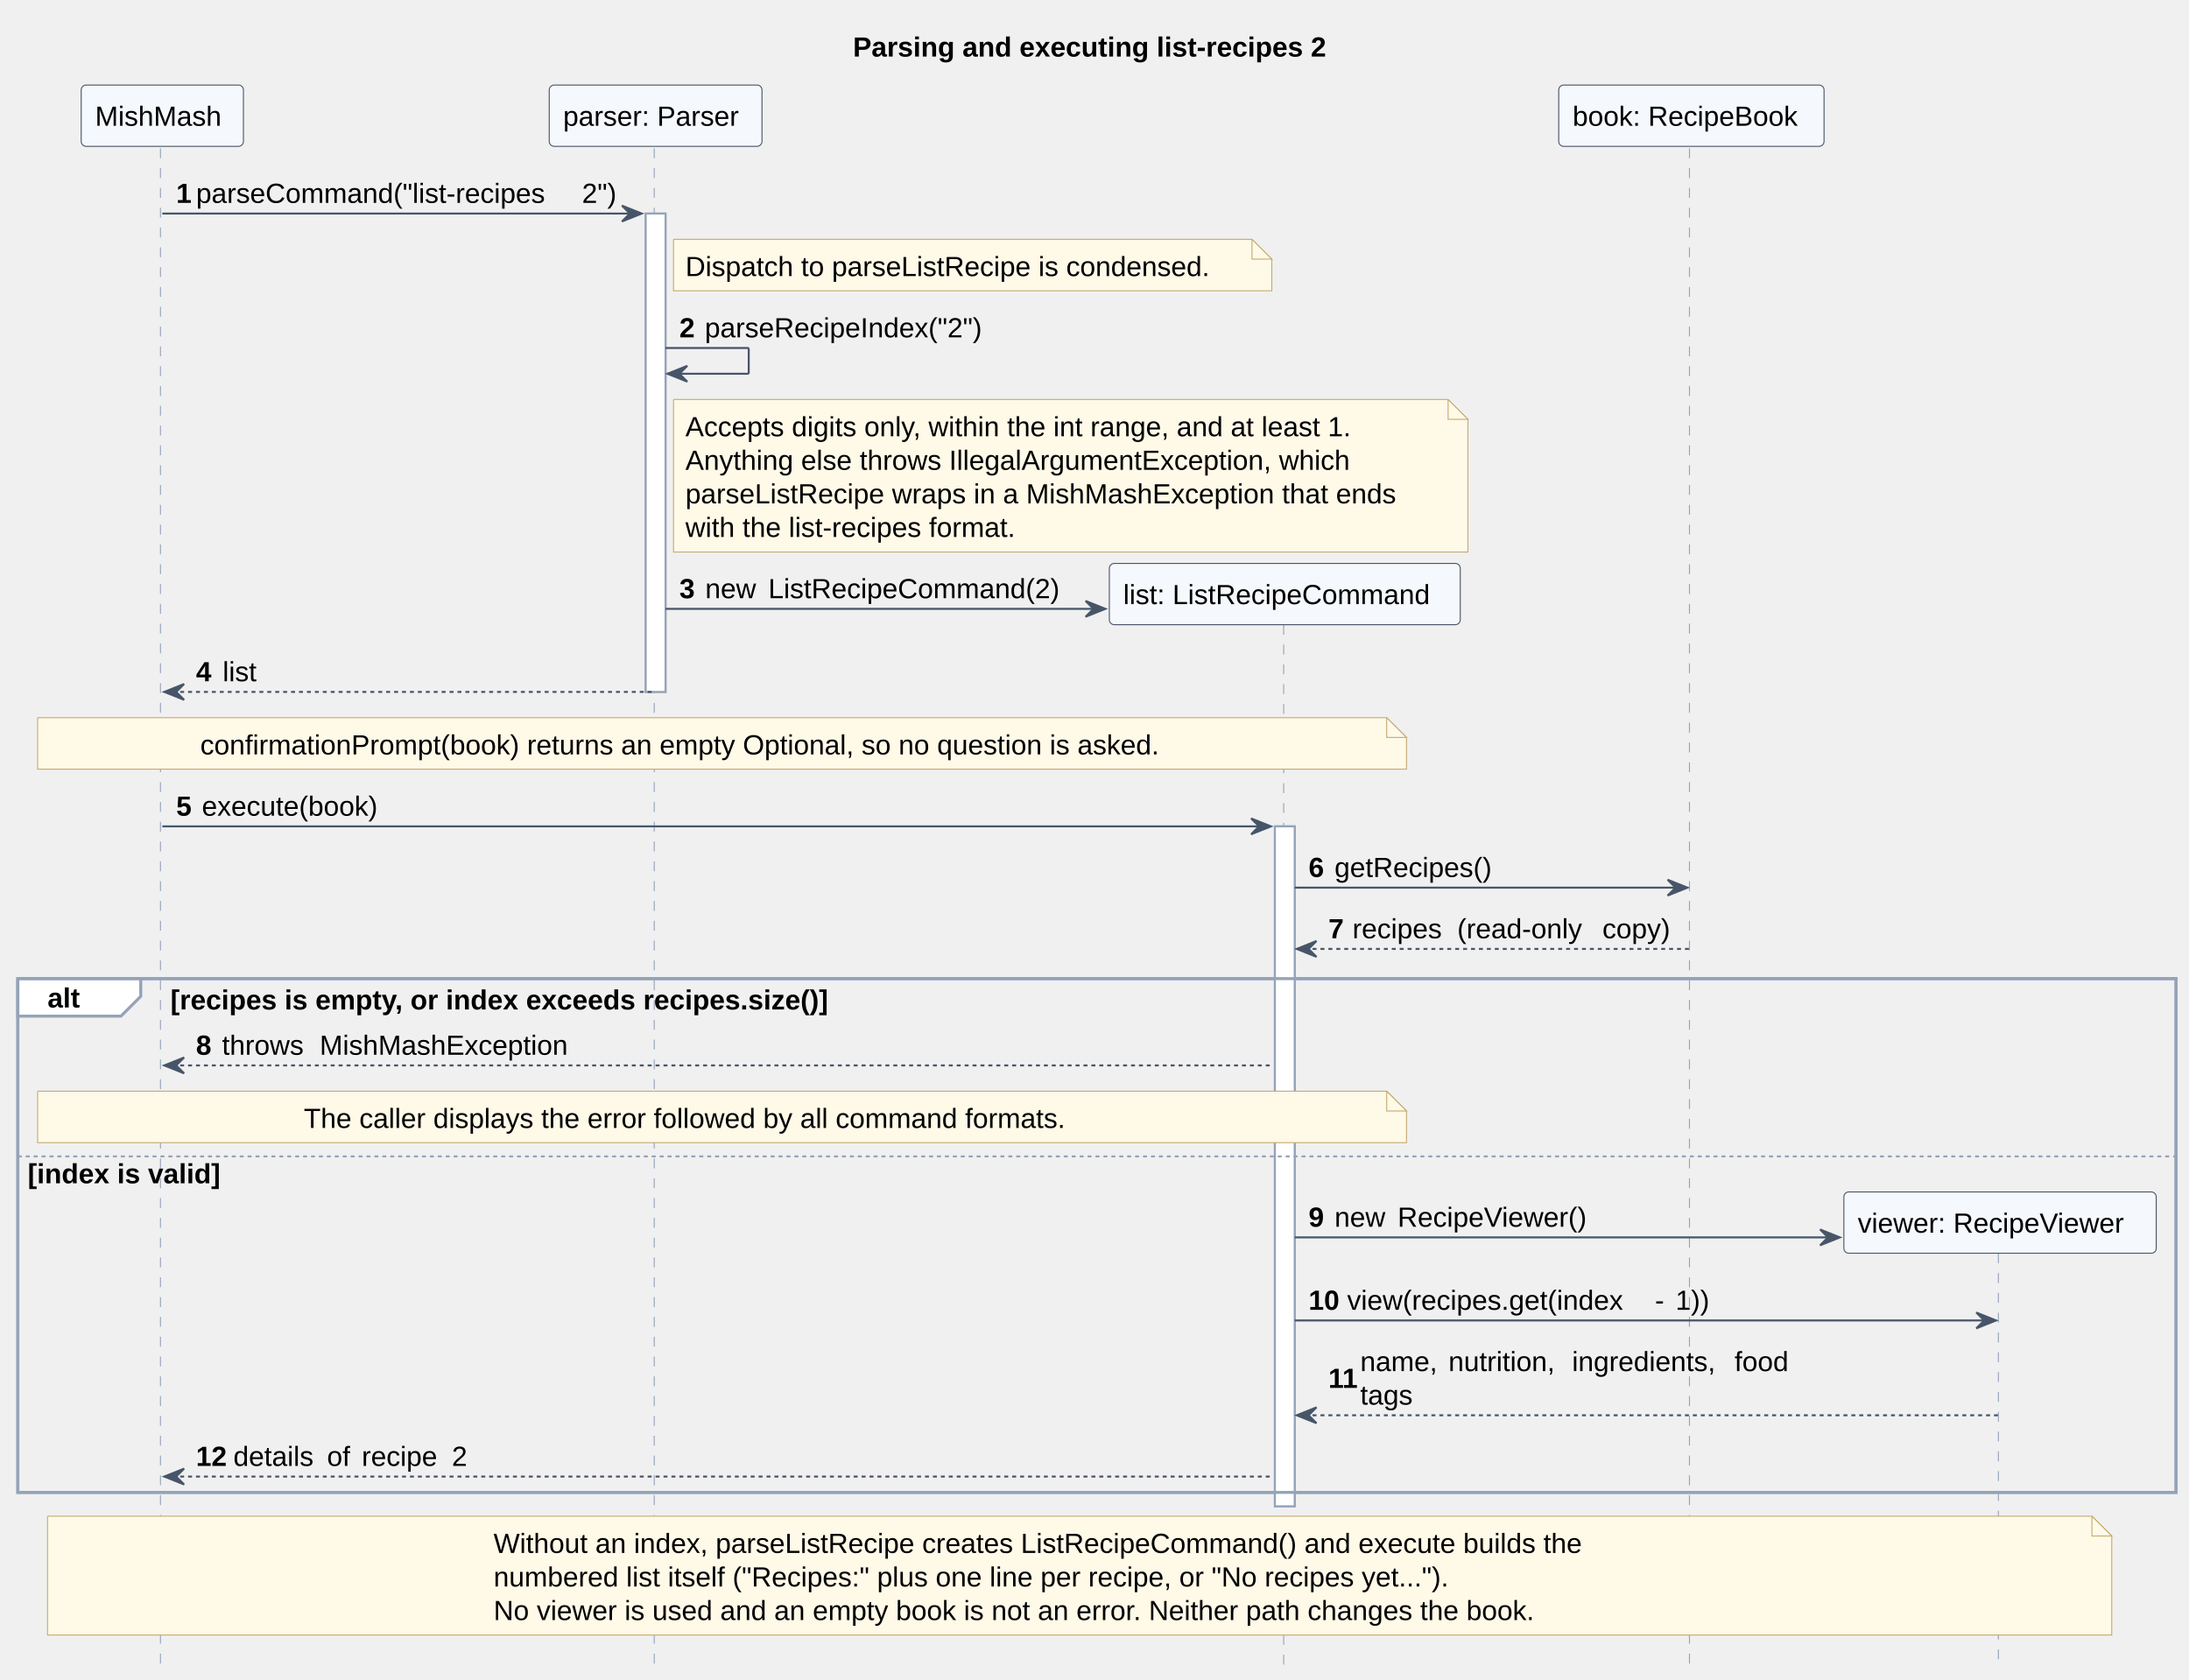
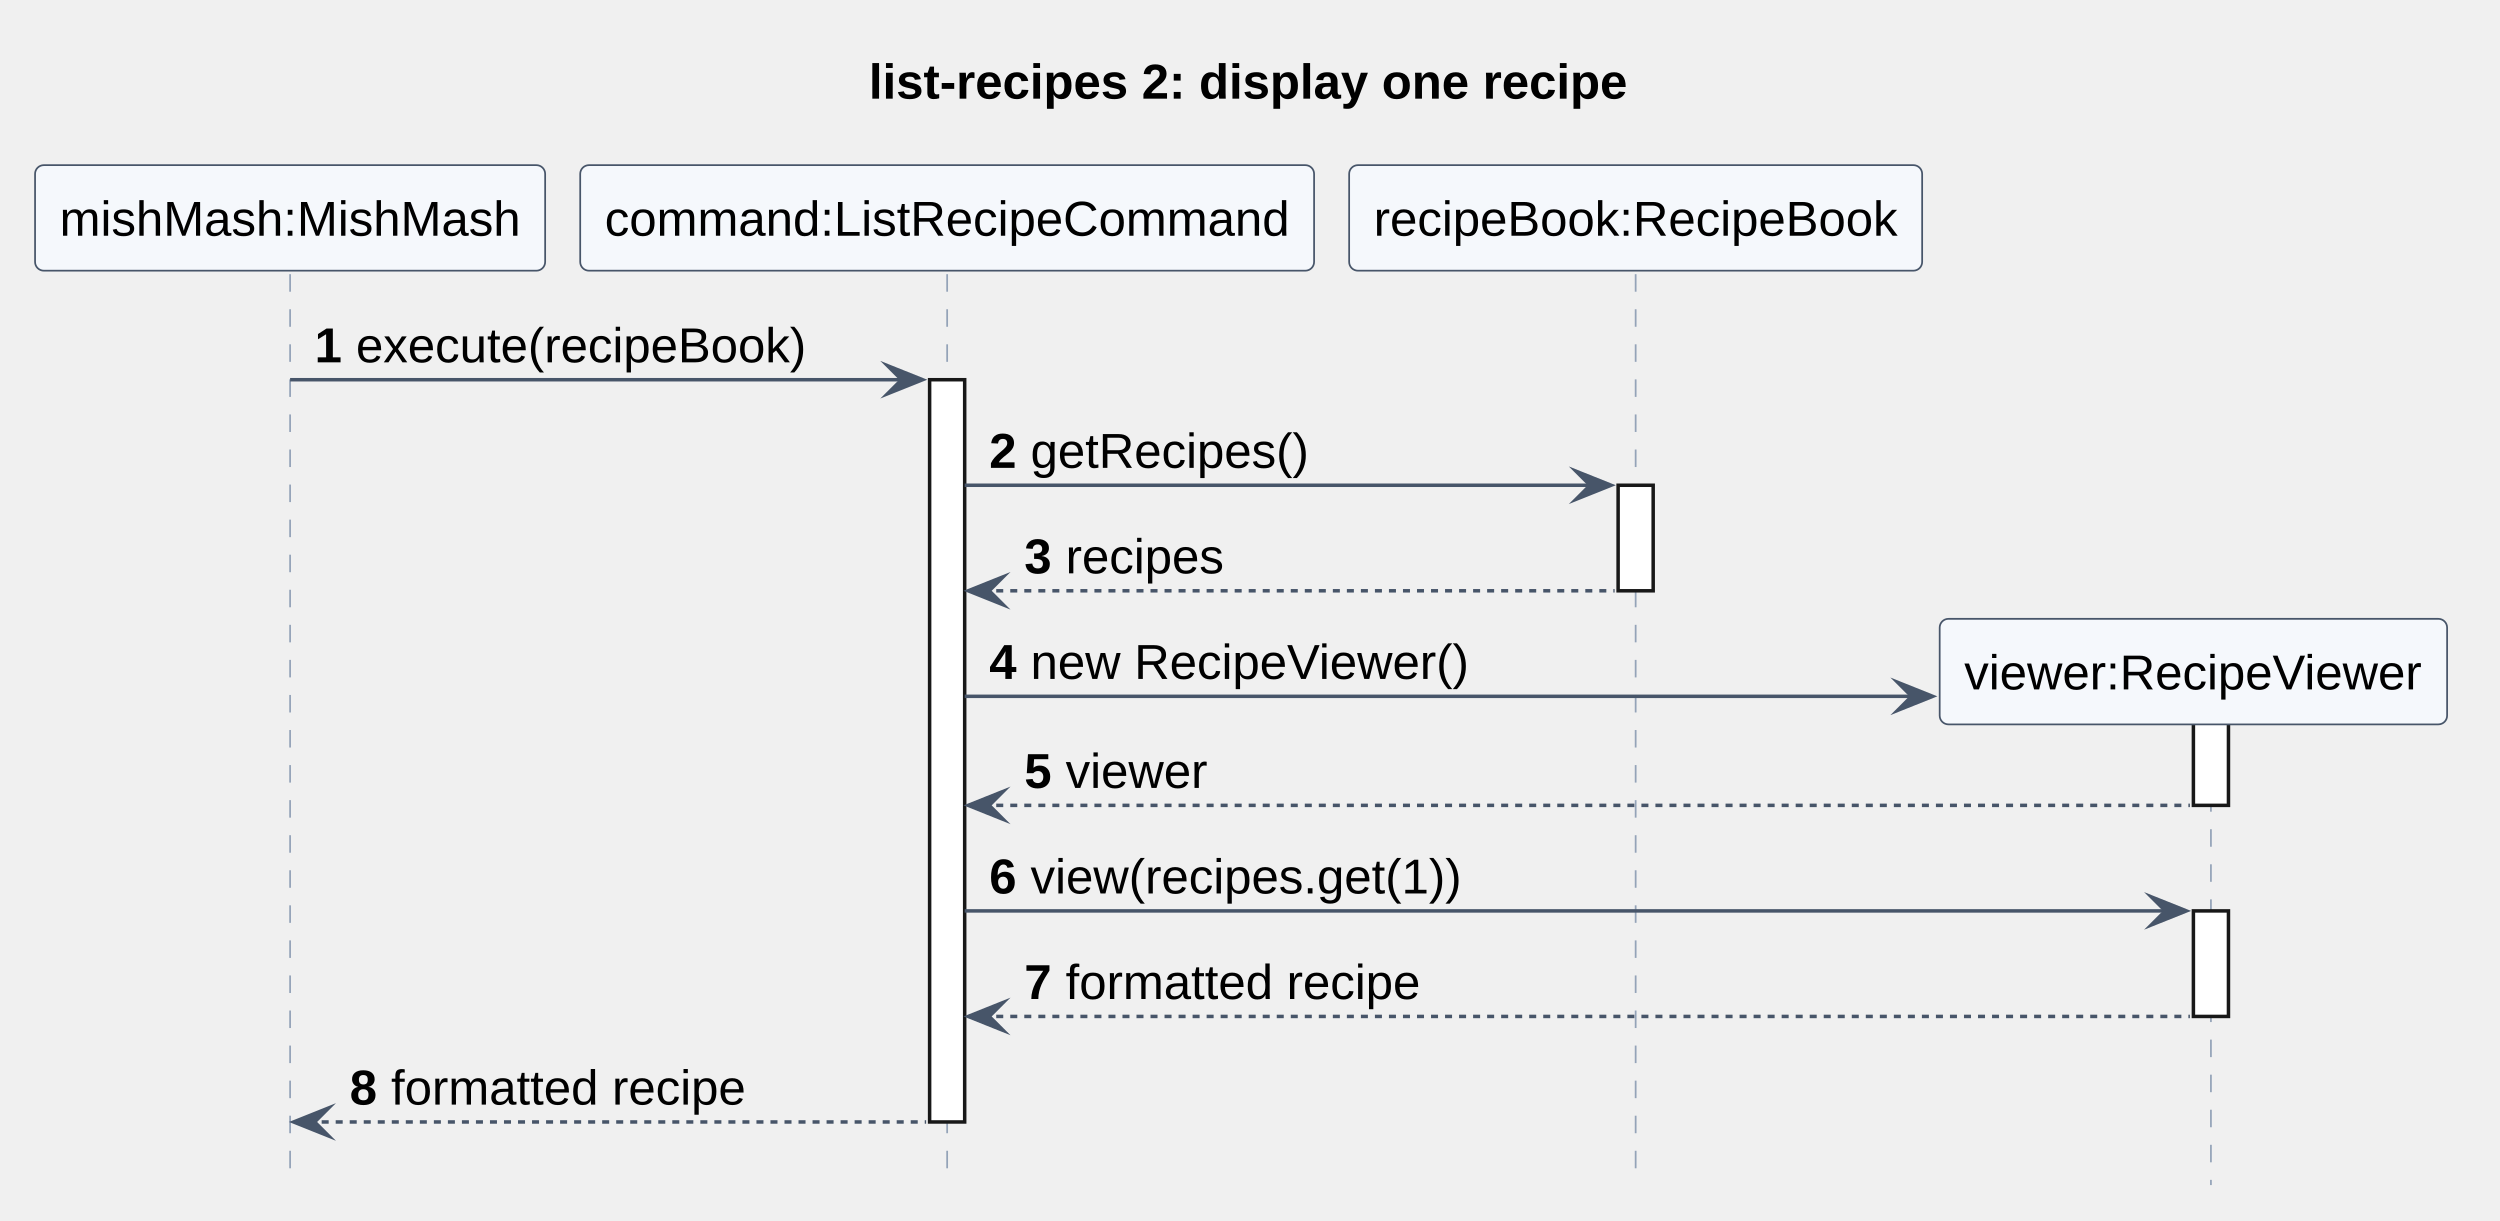
- <svg xmlns="http://www.w3.org/2000/svg" contentStyleType="text/css" data-diagram-type="SEQUENCE" height="848px" preserveAspectRatio="none" style="width:1105px;height:848px;background:#FFFFFF;" version="1.1" viewBox="0 0 1105 848" width="1105px" zoomAndPan="magnify">
+ <svg xmlns="http://www.w3.org/2000/svg" version="1.1" data-diagram-type="SEQUENCE" style="width:713px;height:348px;background:#FFFFFF;" width="713px" height="348px" viewBox="0 0 713 348" zoomAndPan="magnify" preserveAspectRatio="none" contentStyleType="text/css">
  <defs />
-   <g>
-     <text fill="#000000" font-family="Arial" font-size="14" font-weight="bold" lengthAdjust="spacing" textLength="246.265" x="430.595" y="28.562">Parsing and executing list-recipes 2</text>
-     <g>
-       <rect fill="#FFFFFF" height="241.516" style="stroke:#94A3B8;stroke-width:1;" width="10" x="325.953" y="107.818" />
+   <g font-family="sans-serif" lengthAdjust="spacing">
+     <g class="title" data-source-line="2">
+       <text x="247.803" y="28.132" fill="#000" font-size="14" textLength="216.31" font-weight="700" font-family="Arial">list-recipes 2: display one recipe</text>
+     </g>
+     <g class="participant-lifeline" data-qualified-name="App" data-entity-uid="part1" id="part1-lifeline" data-source-line="5">
+       <g>
+         <rect x="79.238" y="78.197" width="8" height="259.789" fill="#000" fill-opacity="0" />
+         <line x1="82.738" y1="78.197" x2="82.738" y2="337.986" style="stroke:#94A3B8;stroke-width:0.5;stroke-dasharray:5,5;" />
+       </g>
+     </g>
+     <g class="participant-lifeline" data-qualified-name="Command" data-entity-uid="part2" id="part2-lifeline" data-source-line="6">
+       <g>
+         <rect x="266.627" y="78.197" width="8" height="259.789" fill="#000" fill-opacity="0" />
+         <line x1="270.127" y1="78.197" x2="270.127" y2="337.986" style="stroke:#94A3B8;stroke-width:0.5;stroke-dasharray:5,5;" />
+       </g>
    </g>
    <g>
-       <rect fill="#FFFFFF" height="343.273" style="stroke:#94A3B8;stroke-width:1;" width="10" x="643.567" y="417.213" />
+       <rect x="265.127" y="108.296" width="10" height="211.69" fill="#FFF" style="stroke:#181818;stroke-width:1;" />
    </g>
-     <rect fill="none" height="259.394" style="stroke:#94A3B8;stroke-width:1.5;" width="1089.455" x="9" y="494.092" />
-     <g>
-       <rect fill="#000000" fill-opacity="0" height="766.426" width="8" x="77.94" y="74.879" />
-       <line style="stroke:#94A3B8;stroke-width:0.5;stroke-dasharray:5,5;" x1="81" x2="81" y1="74.879" y2="841.305" />
+     <g class="participant-lifeline" data-qualified-name="Book" data-entity-uid="part3" id="part3-lifeline" data-source-line="7">
+       <g>
+         <rect x="462.988" y="78.197" width="8" height="259.789" fill="#000" fill-opacity="0" />
+         <line x1="466.488" y1="78.197" x2="466.488" y2="337.986" style="stroke:#94A3B8;stroke-width:0.5;stroke-dasharray:5,5;" />
+       </g>
    </g>
    <g>
-       <rect fill="#000000" fill-opacity="0" height="766.426" width="8" x="326.953" y="74.879" />
-       <line style="stroke:#94A3B8;stroke-width:0.5;stroke-dasharray:5,5;" x1="330.257" x2="330.257" y1="74.879" y2="841.305" />
+       <rect x="461.488" y="138.395" width="10" height="30.099" fill="#FFF" style="stroke:#181818;stroke-width:1;" />
+     </g>
+     <g class="participant-lifeline" data-qualified-name="Viewer" data-entity-uid="part4" id="part4-lifeline" data-source-line="8">
+       <g>
+         <rect x="627.057" y="176.493" width="8" height="161.493" fill="#000" fill-opacity="0" />
+         <line x1="630.557" y1="176.493" x2="630.557" y2="337.986" style="stroke:#94A3B8;stroke-width:0.5;stroke-dasharray:5,5;" />
+       </g>
    </g>
    <g>
-       <rect fill="#000000" fill-opacity="0" height="525.88" width="8" x="644.567" y="315.425" />
-       <line style="stroke:#94A3B8;stroke-width:0.5;stroke-dasharray:5,5;" x1="647.994" x2="647.994" y1="315.425" y2="841.305" />
+       <rect x="625.557" y="198.592" width="10" height="31.099" fill="#FFF" style="stroke:#181818;stroke-width:1;" />
    </g>
    <g>
-       <rect fill="#000000" fill-opacity="0" height="766.426" width="8" x="849.806" y="74.879" />
-       <line style="stroke:#94A3B8;stroke-width:0.5;stroke-dasharray:5,5;" x1="852.834" x2="852.834" y1="74.879" y2="841.305" />
+       <rect x="625.557" y="259.789" width="10" height="30.099" fill="#FFF" style="stroke:#181818;stroke-width:1;" />
    </g>
-     <g>
-       <rect fill="#000000" fill-opacity="0" height="208.546" width="8" x="1005.616" y="632.759" />
-       <line style="stroke:#94A3B8;stroke-width:0.5;stroke-dasharray:5,5;" x1="1008.777" x2="1008.777" y1="632.759" y2="841.305" />
+     <g class="participant participant-head" data-qualified-name="App" data-entity-uid="part1" id="part1-head" data-source-line="5">
+       <rect x="10" y="47.099" width="145.476" height="30.099" fill="#F5F8FC" style="stroke:#475569;stroke-width:0.5;" rx="2.5" ry="2.5" />
+       <text x="17" y="67.23" fill="#000" font-size="14" textLength="131.476" font-family="Arial">mishMash:MishMash</text>
    </g>
-     <g class="participant participant-head" data-participant="App">
-       <rect fill="#F5F8FC" height="30.939" rx="2.5" ry="2.5" style="stroke:#475569;stroke-width:0.5;" width="81.881" x="41" y="42.94" />
-       <text fill="#000000" font-family="Arial" font-size="14" lengthAdjust="spacing" textLength="67.881" x="48" y="63.502">MishMash</text>
+     <g class="participant participant-head" data-qualified-name="Command" data-entity-uid="part2" id="part2-head" data-source-line="6">
+       <rect x="165.476" y="47.099" width="209.303" height="30.099" fill="#F5F8FC" style="stroke:#475569;stroke-width:0.5;" rx="2.5" ry="2.5" />
+       <text x="172.476" y="67.23" fill="#000" font-size="14" textLength="195.303" font-family="Arial">command:ListRecipeCommand</text>
    </g>
-     <g class="participant participant-head" data-participant="Parser">
-       <rect fill="#F5F8FC" height="30.939" rx="2.5" ry="2.5" style="stroke:#475569;stroke-width:0.5;" width="107.393" x="277.257" y="42.94" />
-       <text fill="#000000" font-family="Arial" font-size="14" lengthAdjust="spacing" textLength="93.393" x="284.257" y="63.502">parser: Parser</text>
+     <g class="participant participant-head" data-qualified-name="Book" data-entity-uid="part3" id="part3-head" data-source-line="7">
+       <rect x="384.778" y="47.099" width="163.42" height="30.099" fill="#F5F8FC" style="stroke:#475569;stroke-width:0.5;" rx="2.5" ry="2.5" />
+       <text x="391.778" y="67.23" fill="#000" font-size="14" textLength="149.42" font-family="Arial">recipeBook:RecipeBook</text>
    </g>
-     <g class="participant participant-head" data-participant="Book">
-       <rect fill="#F5F8FC" height="30.939" rx="2.5" ry="2.5" style="stroke:#475569;stroke-width:0.5;" width="133.943" x="786.834" y="42.94" />
-       <text fill="#000000" font-family="Arial" font-size="14" lengthAdjust="spacing" textLength="119.943" x="793.834" y="63.502">book: RecipeBook</text>
+     <g class="message" data-entity-1="part1" data-entity-2="part2" id="msg1" data-source-line="10">
+       <polygon points="253.127,104.296,263.127,108.296,253.127,112.296,257.127,108.296" fill="#475569" style="stroke:#475569;stroke-width:1;stroke-linejoin:miter;stroke-miterlimit:10;" />
+       <line x1="82.738" y1="108.296" x2="259.127" y2="108.296" style="stroke:#475569;stroke-width:1;" />
+       <text x="89.738" y="103.329" fill="#000" font-size="14" font-weight="700" font-family="Arial">1</text>
+       <text x="101.524" y="103.329" fill="#000" font-size="14" textLength="128.399" font-family="Arial">execute(recipeBook)</text>
    </g>
-     <g>
-       <rect fill="#FFFFFF" height="241.516" style="stroke:#94A3B8;stroke-width:1;" width="10" x="325.953" y="107.818" />
+     <g class="message" data-entity-1="part2" data-entity-2="part3" id="msg2" data-source-line="12">
+       <polygon points="449.488,134.395,459.488,138.395,449.488,142.395,453.488,138.395" fill="#475569" style="stroke:#475569;stroke-width:1;stroke-linejoin:miter;stroke-miterlimit:10;" />
+       <line x1="275.127" y1="138.395" x2="455.488" y2="138.395" style="stroke:#475569;stroke-width:1;" />
+       <text x="282.127" y="133.428" fill="#000" font-size="14" font-weight="700" font-family="Arial">2</text>
+       <text x="293.913" y="133.428" fill="#000" font-size="14" textLength="79.365" font-family="Arial">getRecipes()</text>
    </g>
-     <g>
-       <rect fill="#FFFFFF" height="343.273" style="stroke:#94A3B8;stroke-width:1;" width="10" x="643.567" y="417.213" />
+     <g class="message" data-entity-1="part3" data-entity-2="part2" id="msg3" data-source-line="14">
+       <polygon points="286.127,164.493,276.127,168.493,286.127,172.493,282.127,168.493" fill="#475569" style="stroke:#475569;stroke-width:1;stroke-linejoin:miter;stroke-miterlimit:10;" />
+       <line x1="280.127" y1="168.493" x2="460.488" y2="168.493" style="stroke:#475569;stroke-width:1;stroke-dasharray:2,2;" />
+       <text x="292.127" y="163.526" fill="#000" font-size="14" font-weight="700" font-family="Arial">3</text>
+       <text x="303.913" y="163.526" fill="#000" font-size="14" textLength="45.131" font-family="Arial">recipes</text>
    </g>
-     <g class="message" data-participant-1="App" data-participant-2="Parser">
-       <polygon fill="#475569" points="313.953,103.818,323.953,107.818,313.953,111.818,317.953,107.818" style="stroke:#475569;stroke-width:1;" />
-       <line style="stroke:#475569;stroke-width:1;" x1="81.94" x2="319.953" y1="107.818" y2="107.818" />
-       <text fill="#000000" font-family="Arial" font-size="14" font-weight="bold" lengthAdjust="spacing" textLength="6.036" x="88.94" y="102.441">1</text>
-       <text fill="#000000" font-family="Arial" font-size="14" lengthAdjust="spacing" textLength="190.873" x="98.977" y="102.441">parseCommand("list-recipes</text>
-       <text fill="#000000" font-family="Arial" font-size="14" lengthAdjust="spacing" textLength="3.938" x="289.85" y="102.441"> </text>
-       <text fill="#000000" font-family="Arial" font-size="14" lengthAdjust="spacing" textLength="20.166" x="293.787" y="102.441">2")</text>
+     <g class="participant participant-head" data-qualified-name="Viewer" data-entity-uid="part4" id="part4-head" data-source-line="8">
+       <rect x="553.198" y="176.493" width="144.717" height="30.099" fill="#F5F8FC" style="stroke:#475569;stroke-width:0.5;" rx="2.5" ry="2.5" />
+       <text x="560.198" y="196.625" fill="#000" font-size="14" textLength="130.717" font-family="Arial">viewer:RecipeViewer</text>
    </g>
-     <path d="M340,120.818 L340,146.818 L642,146.818 L642,130.818 L632,120.818 L340,120.818" fill="#FFF9E8" style="stroke:#C4AC70;stroke-width:0.5;" />
-     <path d="M632,120.818 L632,130.818 L642,130.818 L632,120.818" fill="#FFF9E8" style="stroke:#C4AC70;stroke-width:0.5;" />
-     <text fill="#000000" font-family="Arial" font-size="14" lengthAdjust="spacing" textLength="281.333" x="346" y="139.381">Dispatch to parseListRecipe is condensed.</text>
-     <g class="message" data-participant-1="Parser" data-participant-2="Parser">
-       <line style="stroke:#475569;stroke-width:1;" x1="335.953" x2="377.953" y1="175.697" y2="175.697" />
-       <line style="stroke:#475569;stroke-width:1;" x1="377.953" x2="377.953" y1="175.697" y2="188.697" />
-       <line style="stroke:#475569;stroke-width:1;" x1="336.953" x2="377.953" y1="188.697" y2="188.697" />
-       <polygon fill="#475569" points="346.953,184.697,336.953,188.697,346.953,192.697,342.953,188.697" style="stroke:#475569;stroke-width:1;" />
-       <text fill="#000000" font-family="Arial" font-size="14" font-weight="bold" lengthAdjust="spacing" textLength="8.818" x="342.953" y="170.32">2</text>
-       <text fill="#000000" font-family="Arial" font-size="14" lengthAdjust="spacing" textLength="150.753" x="355.772" y="170.32">parseRecipeIndex("2")</text>
+     <g class="message" data-entity-1="part2" data-entity-2="part4" id="msg4" data-source-line="17">
+       <polygon points="541.198,194.592,551.198,198.592,541.198,202.592,545.198,198.592" fill="#475569" style="stroke:#475569;stroke-width:1;stroke-linejoin:miter;stroke-miterlimit:10;" />
+       <line x1="275.127" y1="198.592" x2="547.198" y2="198.592" style="stroke:#475569;stroke-width:1;" />
+       <text x="282.127" y="193.625" fill="#000" font-size="14" font-weight="700" font-family="Arial">4</text>
+       <text x="293.913" y="193.625" fill="#000" font-size="14" textLength="25.683" font-family="Arial">new</text>
+       <text x="319.596" y="193.625" fill="#000" font-size="14" font-family="Arial"> </text>
+       <text x="323.485" y="193.625" fill="#000" font-size="14" textLength="95.696" font-family="Arial">RecipeViewer()</text>
    </g>
-     <path d="M340,201.697 L340,278.697 L741,278.697 L741,211.697 L731,201.697 L340,201.697" fill="#FFF9E8" style="stroke:#C4AC70;stroke-width:0.5;" />
-     <path d="M731,201.697 L731,211.697 L741,211.697 L731,201.697" fill="#FFF9E8" style="stroke:#C4AC70;stroke-width:0.5;" />
-     <text fill="#000000" font-family="Arial" font-size="14" lengthAdjust="spacing" textLength="358.675" x="346" y="220.26">Accepts digits only, within the int range, and at least 1.</text>
-     <text fill="#000000" font-family="Arial" font-size="14" lengthAdjust="spacing" textLength="359.604" x="346" y="237.199">Anything else throws IllegalArgumentException, which</text>
-     <text fill="#000000" font-family="Arial" font-size="14" lengthAdjust="spacing" textLength="380.529" x="346" y="254.139">parseListRecipe wraps in a MishMashException that ends</text>
-     <text fill="#000000" font-family="Arial" font-size="14" lengthAdjust="spacing" textLength="182.26" x="346" y="271.078">with the list-recipes format.</text>
-     <g class="message" data-participant-1="Parser" data-participant-2="List">
-       <polygon fill="#475569" points="547.994,303.394,557.994,307.394,547.994,311.394,551.994,307.394" style="stroke:#475569;stroke-width:1;" />
-       <line style="stroke:#475569;stroke-width:1;" x1="335.953" x2="553.994" y1="307.394" y2="307.394" />
-       <text fill="#000000" font-family="Arial" font-size="14" font-weight="bold" lengthAdjust="spacing" textLength="9.037" x="342.953" y="302.018">3</text>
-       <text fill="#000000" font-family="Arial" font-size="14" lengthAdjust="spacing" textLength="27.891" x="355.99" y="302.018">new</text>
-       <text fill="#000000" font-family="Arial" font-size="14" lengthAdjust="spacing" textLength="3.938" x="383.881" y="302.018"> </text>
-       <text fill="#000000" font-family="Arial" font-size="14" lengthAdjust="spacing" textLength="155.176" x="387.818" y="302.018">ListRecipeCommand(2)</text>
+     <g class="message" data-entity-1="part4" data-entity-2="part2" id="msg5" data-source-line="19">
+       <polygon points="286.127,225.69,276.127,229.69,286.127,233.69,282.127,229.69" fill="#475569" style="stroke:#475569;stroke-width:1;stroke-linejoin:miter;stroke-miterlimit:10;" />
+       <line x1="280.127" y1="229.69" x2="624.557" y2="229.69" style="stroke:#475569;stroke-width:1;stroke-dasharray:2,2;" />
+       <text x="292.127" y="224.724" fill="#000" font-size="14" font-weight="700" font-family="Arial">5</text>
+       <text x="303.913" y="224.724" fill="#000" font-size="14" textLength="40.455" font-family="Arial">viewer</text>
    </g>
-     <rect fill="#F5F8FC" height="30.939" rx="2.5" ry="2.5" style="stroke:#475569;stroke-width:0.5;" width="177.147" x="559.994" y="284.455" />
-     <text fill="#000000" font-family="Arial" font-size="14" lengthAdjust="spacing" textLength="163.147" x="566.994" y="305.018">list: ListRecipeCommand</text>
-     <g class="message" data-participant-1="Parser" data-participant-2="App">
-       <polygon fill="#475569" points="92.94,345.334,82.94,349.334,92.94,353.334,88.94,349.334" style="stroke:#475569;stroke-width:1;" />
-       <line style="stroke:#475569;stroke-width:1;stroke-dasharray:2,2;" x1="86.94" x2="329.953" y1="349.334" y2="349.334" />
-       <text fill="#000000" font-family="Arial" font-size="14" font-weight="bold" lengthAdjust="spacing" textLength="9.468" x="98.94" y="343.957">4</text>
-       <text fill="#000000" font-family="Arial" font-size="14" lengthAdjust="spacing" textLength="18.751" x="112.408" y="343.957">list</text>
+     <g class="message" data-entity-1="part2" data-entity-2="part4" id="msg6" data-source-line="21">
+       <polygon points="613.557,255.789,623.557,259.789,613.557,263.789,617.557,259.789" fill="#475569" style="stroke:#475569;stroke-width:1;stroke-linejoin:miter;stroke-miterlimit:10;" />
+       <line x1="275.127" y1="259.789" x2="619.557" y2="259.789" style="stroke:#475569;stroke-width:1;" />
+       <text x="282.127" y="254.822" fill="#000" font-size="14" font-weight="700" font-family="Arial">6</text>
+       <text x="293.913" y="254.822" fill="#000" font-size="14" textLength="122.924" font-family="Arial">view(recipes.get(1))</text>
    </g>
-     <path d="M19,362.334 L19,388.334 L710,388.334 L710,372.334 L700,362.334 L19,362.334" fill="#FFF9E8" style="stroke:#C4AC70;stroke-width:0.5;" />
-     <path d="M700,362.334 L700,372.334 L710,372.334 L700,362.334" fill="#FFF9E8" style="stroke:#C4AC70;stroke-width:0.5;" />
-     <text fill="#000000" font-family="Arial" font-size="14" lengthAdjust="spacing" textLength="517.959" x="101.091" y="380.897">confirmationPrompt(book) returns an empty Optional, so no question is asked.</text>
-     <g class="message" data-participant-1="App" data-participant-2="List">
-       <polygon fill="#475569" points="631.567,413.213,641.567,417.213,631.567,421.213,635.567,417.213" style="stroke:#475569;stroke-width:1;" />
-       <line style="stroke:#475569;stroke-width:1;" x1="81.94" x2="637.567" y1="417.213" y2="417.213" />
-       <text fill="#000000" font-family="Arial" font-size="14" font-weight="bold" lengthAdjust="spacing" textLength="8.948" x="88.94" y="411.836">5</text>
-       <text fill="#000000" font-family="Arial" font-size="14" lengthAdjust="spacing" textLength="96.243" x="101.889" y="411.836">execute(book)</text>
+     <g class="message" data-entity-1="part4" data-entity-2="part2" id="msg7" data-source-line="23">
+       <polygon points="286.127,285.888,276.127,289.888,286.127,293.888,282.127,289.888" fill="#475569" style="stroke:#475569;stroke-width:1;stroke-linejoin:miter;stroke-miterlimit:10;" />
+       <line x1="280.127" y1="289.888" x2="624.557" y2="289.888" style="stroke:#475569;stroke-width:1;stroke-dasharray:2,2;" />
+       <text x="292.127" y="284.921" fill="#000" font-size="14" font-weight="700" font-family="Arial">7</text>
+       <text x="303.913" y="284.921" fill="#000" font-size="14" textLength="59.138" font-family="Arial">formatted</text>
+       <text x="363.051" y="284.921" fill="#000" font-size="14" font-family="Arial"> </text>
+       <text x="366.94" y="284.921" fill="#000" font-size="14" textLength="38.131" font-family="Arial">recipe</text>
    </g>
-     <g class="message" data-participant-1="List" data-participant-2="Book">
-       <polygon fill="#475569" points="841.806,444.152,851.806,448.152,841.806,452.152,845.806,448.152" style="stroke:#475569;stroke-width:1;" />
-       <line style="stroke:#475569;stroke-width:1;" x1="653.567" x2="847.806" y1="448.152" y2="448.152" />
-       <text fill="#000000" font-family="Arial" font-size="14" font-weight="bold" lengthAdjust="spacing" textLength="9.092" x="660.567" y="442.775">6</text>
-       <text fill="#000000" font-family="Arial" font-size="14" lengthAdjust="spacing" textLength="84.226" x="673.659" y="442.775">getRecipes()</text>
+     <g class="message" data-entity-1="part2" data-entity-2="part1" id="msg8" data-source-line="25">
+       <polygon points="93.738,315.986,83.738,319.986,93.738,323.986,89.738,319.986" fill="#475569" style="stroke:#475569;stroke-width:1;stroke-linejoin:miter;stroke-miterlimit:10;" />
+       <line x1="87.738" y1="319.986" x2="264.127" y2="319.986" style="stroke:#475569;stroke-width:1;stroke-dasharray:2,2;" />
+       <text x="99.738" y="315.02" fill="#000" font-size="14" font-weight="700" font-family="Arial">8</text>
+       <text x="111.524" y="315.02" fill="#000" font-size="14" textLength="59.138" font-family="Arial">formatted</text>
+       <text x="170.662" y="315.02" fill="#000" font-size="14" font-family="Arial"> </text>
+       <text x="174.551" y="315.02" fill="#000" font-size="14" textLength="38.131" font-family="Arial">recipe</text>
    </g>
-     <g class="message" data-participant-1="Book" data-participant-2="List">
-       <polygon fill="#475569" points="664.567,475.092,654.567,479.092,664.567,483.092,660.567,479.092" style="stroke:#475569;stroke-width:1;" />
-       <line style="stroke:#475569;stroke-width:1;stroke-dasharray:2,2;" x1="658.567" x2="852.806" y1="479.092" y2="479.092" />
-       <text fill="#000000" font-family="Arial" font-size="14" font-weight="bold" lengthAdjust="spacing" textLength="8.142" x="670.567" y="473.715">7</text>
-       <text fill="#000000" font-family="Arial" font-size="14" lengthAdjust="spacing" textLength="48.945" x="682.709" y="473.715">recipes</text>
-       <text fill="#000000" font-family="Arial" font-size="14" lengthAdjust="spacing" textLength="3.938" x="731.654" y="473.715"> </text>
-       <text fill="#000000" font-family="Arial" font-size="14" lengthAdjust="spacing" textLength="69.337" x="735.592" y="473.715">(read-only</text>
-       <text fill="#000000" font-family="Arial" font-size="14" lengthAdjust="spacing" textLength="3.938" x="804.929" y="473.715"> </text>
-       <text fill="#000000" font-family="Arial" font-size="14" lengthAdjust="spacing" textLength="37.94" x="808.866" y="473.715">copy)</text>
-     </g>
-     <path d="M9,494.092 L71.049,494.092 L71.049,503.031 L61.049,513.031 L9,513.031 L9,494.092" fill="#FFFFFF" style="stroke:#94A3B8;stroke-width:1.5;" />
-     <rect fill="none" height="259.394" style="stroke:#94A3B8;stroke-width:1.5;" width="1089.455" x="9" y="494.092" />
-     <text fill="#000000" font-family="Arial" font-size="14" font-weight="bold" lengthAdjust="spacing" textLength="17.049" x="24" y="508.654">alt</text>
-     <text fill="#000000" font-family="Arial" font-size="14" font-weight="bold" lengthAdjust="spacing" textLength="345.762" x="86.049" y="509.654">[recipes is empty, or index exceeds recipes.size()]</text>
-     <g class="message" data-participant-1="List" data-participant-2="App">
-       <polygon fill="#475569" points="92.94,533.91,82.94,537.91,92.94,541.91,88.94,537.91" style="stroke:#475569;stroke-width:1;" />
-       <line style="stroke:#475569;stroke-width:1;stroke-dasharray:2,2;" x1="86.94" x2="642.567" y1="537.91" y2="537.91" />
-       <text fill="#000000" font-family="Arial" font-size="14" font-weight="bold" lengthAdjust="spacing" textLength="9.112" x="98.94" y="532.533">8</text>
-       <text fill="#000000" font-family="Arial" font-size="14" lengthAdjust="spacing" textLength="45.37" x="112.053" y="532.533">throws</text>
-       <text fill="#000000" font-family="Arial" font-size="14" lengthAdjust="spacing" textLength="3.938" x="157.423" y="532.533"> </text>
-       <text fill="#000000" font-family="Arial" font-size="14" lengthAdjust="spacing" textLength="133.308" x="161.36" y="532.533">MishMashException</text>
-     </g>
-     <path d="M19,550.91 L19,576.91 L710,576.91 L710,560.91 L700,550.91 L19,550.91" fill="#FFF9E8" style="stroke:#C4AC70;stroke-width:0.5;" />
-     <path d="M700,550.91 L700,560.91 L710,560.91 L700,550.91" fill="#FFF9E8" style="stroke:#C4AC70;stroke-width:0.5;" />
-     <text fill="#000000" font-family="Arial" font-size="14" lengthAdjust="spacing" textLength="413.438" x="153.352" y="569.473">The caller displays the error followed by all command formats.</text>
-     <line style="stroke:#94A3B8;stroke-width:1;stroke-dasharray:2,2;" x1="9" x2="1098.455" y1="583.85" y2="583.85" />
-     <text fill="#000000" font-family="Arial" font-size="14" font-weight="bold" lengthAdjust="spacing" textLength="99.552" x="14" y="597.412">[index is valid]</text>
-     <g class="message" data-participant-1="List" data-participant-2="Viewer">
-       <polygon fill="#475569" points="918.777,620.729,928.777,624.729,918.777,628.729,922.777,624.729" style="stroke:#475569;stroke-width:1;" />
-       <line style="stroke:#475569;stroke-width:1;" x1="653.567" x2="924.777" y1="624.729" y2="624.729" />
-       <text fill="#000000" font-family="Arial" font-size="14" font-weight="bold" lengthAdjust="spacing" textLength="9.092" x="660.567" y="619.352">9</text>
-       <text fill="#000000" font-family="Arial" font-size="14" lengthAdjust="spacing" textLength="27.891" x="673.659" y="619.352">new</text>
-       <text fill="#000000" font-family="Arial" font-size="14" lengthAdjust="spacing" textLength="3.938" x="701.55" y="619.352"> </text>
-       <text fill="#000000" font-family="Arial" font-size="14" lengthAdjust="spacing" textLength="101.609" x="705.487" y="619.352">RecipeViewer()</text>
-     </g>
-     <rect fill="#F5F8FC" height="30.939" rx="2.5" ry="2.5" style="stroke:#475569;stroke-width:0.5;" width="157.678" x="930.777" y="601.789" />
-     <text fill="#000000" font-family="Arial" font-size="14" lengthAdjust="spacing" textLength="143.678" x="937.777" y="622.352">viewer: RecipeViewer</text>
-     <g class="message" data-participant-1="List" data-participant-2="Viewer">
-       <polygon fill="#475569" points="997.616,662.668,1007.616,666.668,997.616,670.668,1001.616,666.668" style="stroke:#475569;stroke-width:1;" />
-       <line style="stroke:#475569;stroke-width:1;" x1="653.567" x2="1003.616" y1="666.668" y2="666.668" />
-       <text fill="#000000" font-family="Arial" font-size="14" font-weight="bold" lengthAdjust="spacing" textLength="15.477" x="660.567" y="661.291">10</text>
-       <text fill="#000000" font-family="Arial" font-size="14" lengthAdjust="spacing" textLength="151.436" x="680.044" y="661.291">view(recipes.get(index</text>
-       <text fill="#000000" font-family="Arial" font-size="14" lengthAdjust="spacing" textLength="3.938" x="831.481" y="661.291"> </text>
-       <text fill="#000000" font-family="Arial" font-size="14" lengthAdjust="spacing" textLength="6.439" x="835.418" y="661.291">-</text>
-       <text fill="#000000" font-family="Arial" font-size="14" lengthAdjust="spacing" textLength="3.938" x="841.857" y="661.291"> </text>
-       <text fill="#000000" font-family="Arial" font-size="14" lengthAdjust="spacing" textLength="15.907" x="845.795" y="661.291">1))</text>
-     </g>
-     <g class="message" data-participant-1="Viewer" data-participant-2="List">
-       <polygon fill="#475569" points="664.567,710.547,654.567,714.547,664.567,718.547,660.567,714.547" style="stroke:#475569;stroke-width:1;" />
-       <line style="stroke:#475569;stroke-width:1;stroke-dasharray:2,2;" x1="658.567" x2="1008.616" y1="714.547" y2="714.547" />
-       <text fill="#000000" font-family="Arial" font-size="14" font-weight="bold" lengthAdjust="spacing" textLength="12.072" x="670.567" y="700.7">11</text>
-       <text fill="#000000" font-family="Arial" font-size="14" lengthAdjust="spacing" textLength="40.592" x="686.64" y="692.231">name,</text>
-       <text fill="#000000" font-family="Arial" font-size="14" lengthAdjust="spacing" textLength="3.938" x="727.231" y="692.231"> </text>
-       <text fill="#000000" font-family="Arial" font-size="14" lengthAdjust="spacing" textLength="58.461" x="731.169" y="692.231">nutrition,</text>
-       <text fill="#000000" font-family="Arial" font-size="14" lengthAdjust="spacing" textLength="3.938" x="789.63" y="692.231"> </text>
-       <text fill="#000000" font-family="Arial" font-size="14" lengthAdjust="spacing" textLength="78.08" x="793.567" y="692.231">ingredients,</text>
-       <text fill="#000000" font-family="Arial" font-size="14" lengthAdjust="spacing" textLength="3.938" x="871.648" y="692.231"> </text>
-       <text fill="#000000" font-family="Arial" font-size="14" lengthAdjust="spacing" textLength="30.543" x="875.585" y="692.231">food</text>
-       <text fill="#000000" font-family="Arial" font-size="14" lengthAdjust="spacing" textLength="28.417" x="686.64" y="709.17">tags</text>
-     </g>
-     <g class="message" data-participant-1="List" data-participant-2="App">
-       <polygon fill="#475569" points="92.94,741.486,82.94,745.486,92.94,749.486,88.94,745.486" style="stroke:#475569;stroke-width:1;" />
-       <line style="stroke:#475569;stroke-width:1;stroke-dasharray:2,2;" x1="86.94" x2="642.567" y1="745.486" y2="745.486" />
-       <text fill="#000000" font-family="Arial" font-size="14" font-weight="bold" lengthAdjust="spacing" textLength="14.854" x="98.94" y="740.109">12</text>
-       <text fill="#000000" font-family="Arial" font-size="14" lengthAdjust="spacing" textLength="43.347" x="117.795" y="740.109">details</text>
-       <text fill="#000000" font-family="Arial" font-size="14" lengthAdjust="spacing" textLength="3.938" x="161.142" y="740.109"> </text>
-       <text fill="#000000" font-family="Arial" font-size="14" lengthAdjust="spacing" textLength="13.576" x="165.079" y="740.109">of</text>
-       <text fill="#000000" font-family="Arial" font-size="14" lengthAdjust="spacing" textLength="3.938" x="178.655" y="740.109"> </text>
-       <text fill="#000000" font-family="Arial" font-size="14" lengthAdjust="spacing" textLength="41.556" x="182.593" y="740.109">recipe</text>
-       <text fill="#000000" font-family="Arial" font-size="14" lengthAdjust="spacing" textLength="3.938" x="224.148" y="740.109"> </text>
-       <text fill="#000000" font-family="Arial" font-size="14" lengthAdjust="spacing" textLength="8.538" x="228.086" y="740.109">2</text>
-     </g>
-     <path d="M24,765.486 L24,825.486 L1066,825.486 L1066,775.486 L1056,765.486 L24,765.486" fill="#FFF9E8" style="stroke:#C4AC70;stroke-width:0.5;" />
-     <path d="M1056,765.486 L1056,775.486 L1066,775.486 L1056,765.486" fill="#FFF9E8" style="stroke:#C4AC70;stroke-width:0.5;" />
-     <text fill="#000000" font-family="Arial" font-size="14" lengthAdjust="spacing" textLength="583.133" x="249.161" y="784.049">Without an index, parseListRecipe creates ListRecipeCommand() and execute builds the</text>
-     <text fill="#000000" font-family="Arial" font-size="14" lengthAdjust="spacing" textLength="520.229" x="249.161" y="800.988">numbered list itself ("Recipes:" plus one line per recipe, or "No recipes yet...").</text>
-     <text fill="#000000" font-family="Arial" font-size="14" lengthAdjust="spacing" textLength="561.654" x="249.161" y="817.928">No viewer is used and an empty book is not an error. Neither path changes the book.</text>
  </g>
</svg>
